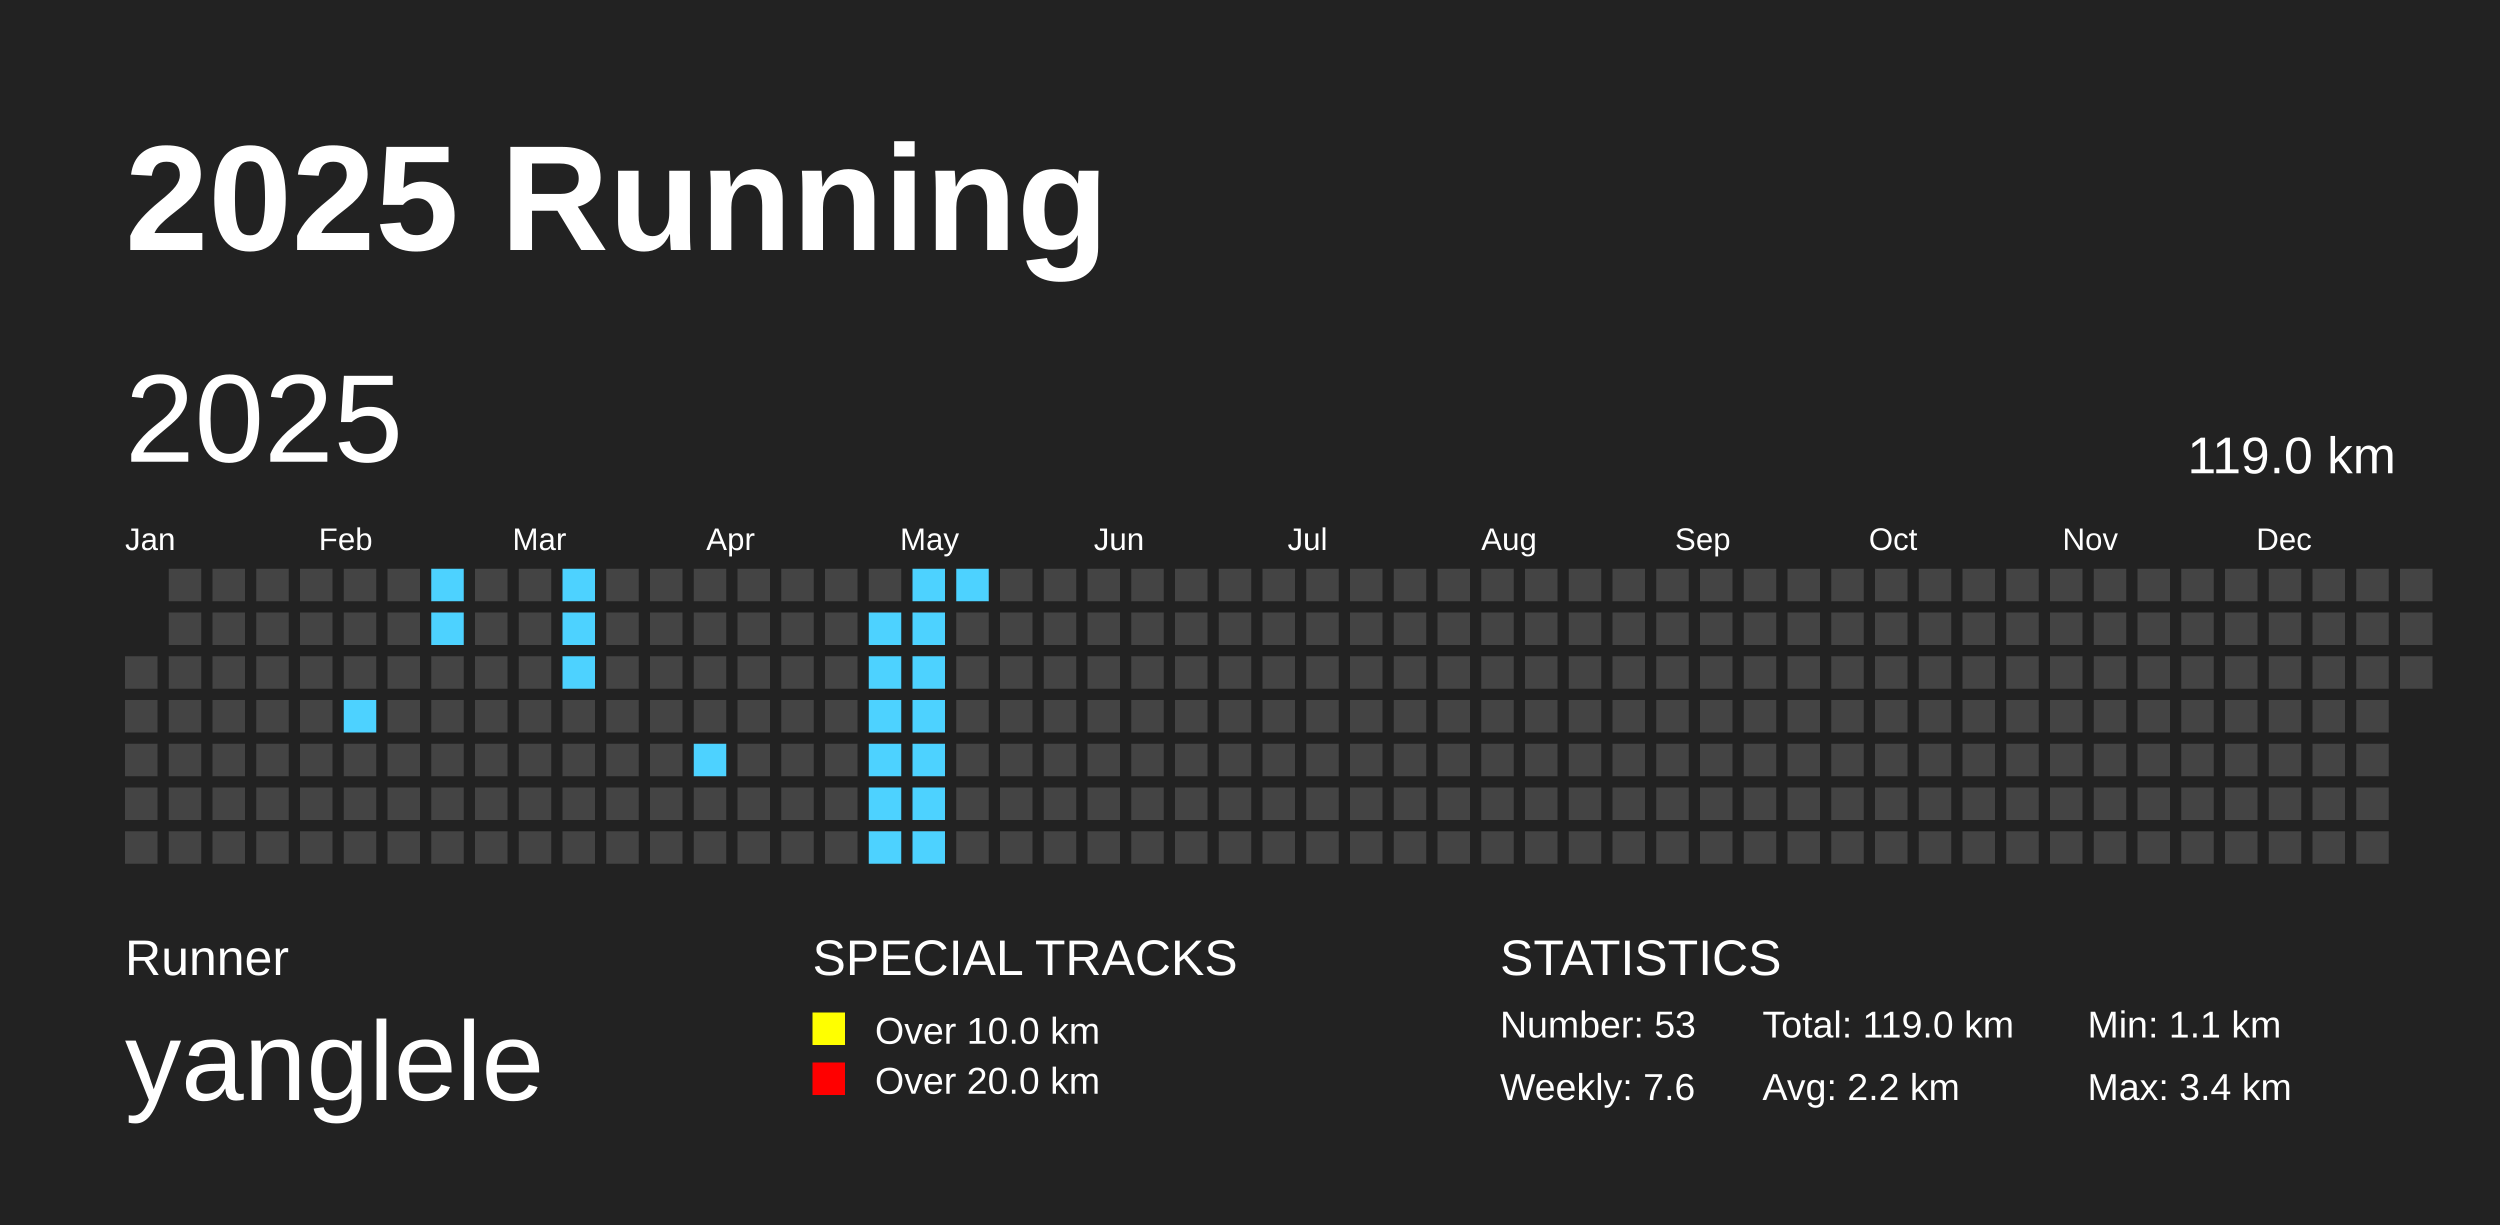
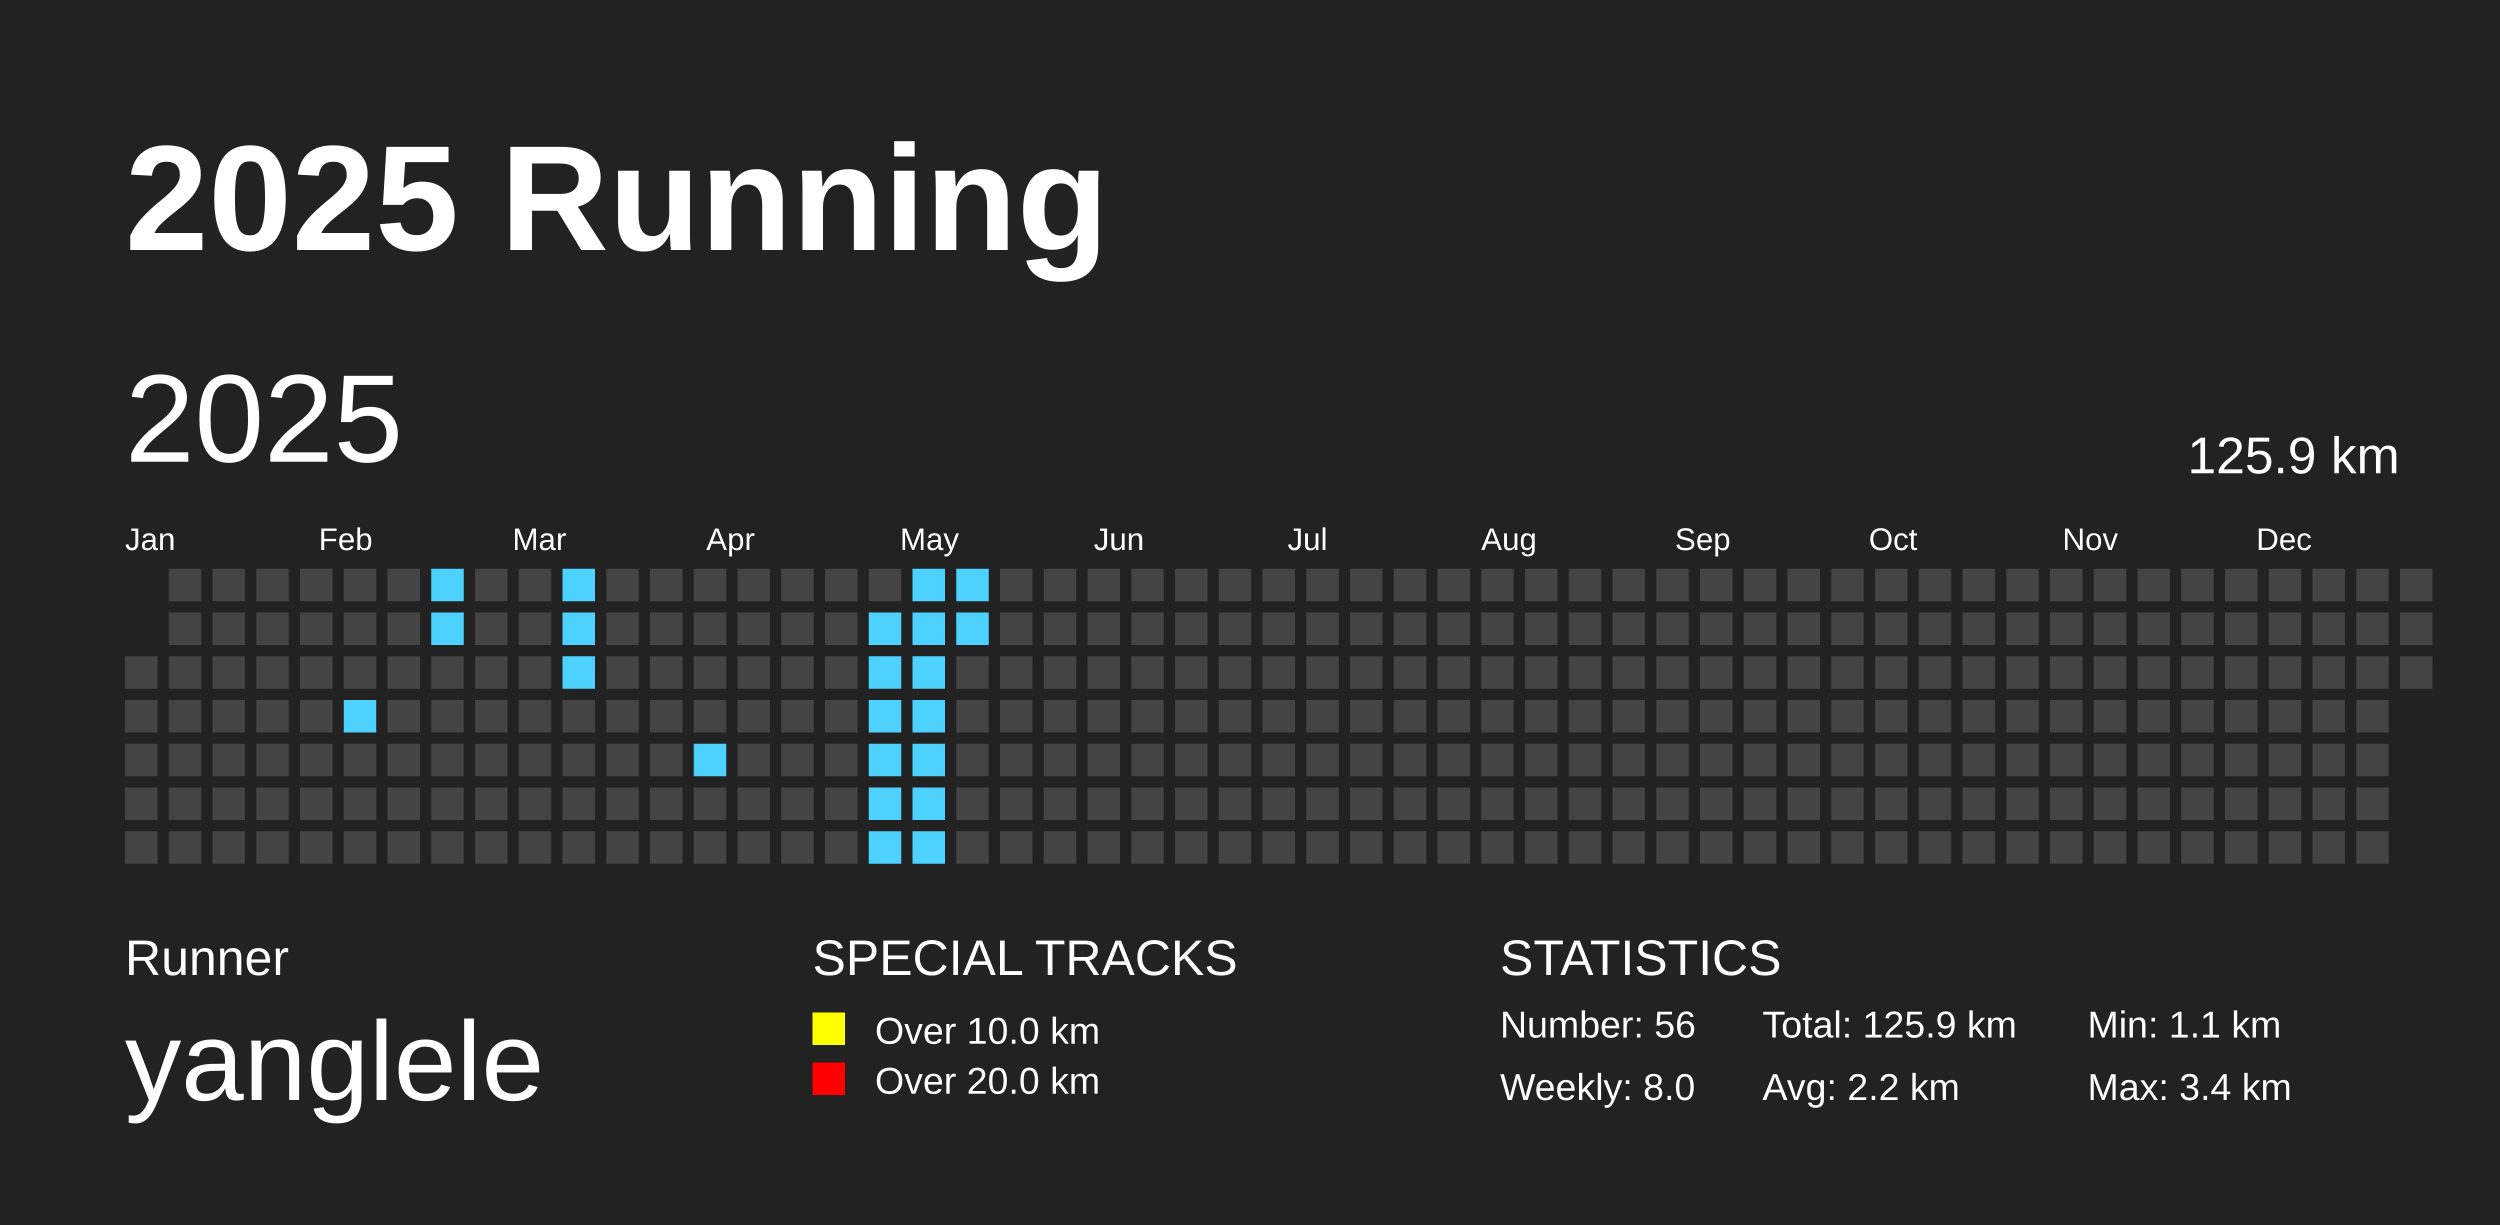
<svg xmlns="http://www.w3.org/2000/svg" baseProfile="full" height="98mm" version="1.1" viewBox="0,0,200,98" width="200mm">
  <defs />
  <rect fill="#222222" height="98" width="200" x="0" y="0" />
  <text fill="#FFFFFF" style="font-size:12px; font-family:Arial; font-weight:bold;" x="10" y="20">2025 Running</text>
  <text fill="#FFFFFF" style="font-size:4px; font-family:Arial" x="10" y="78">Runner</text>
  <text fill="#FFFFFF" style="font-size:9px; font-family:Arial" x="10" y="88">yanglele</text>
  <text fill="#FFFFFF" style="font-size:4px; font-family:Arial" x="65" y="78">SPECIAL TRACKS</text>
  <rect fill="yellow" height="2.6" width="2.6" x="65" y="81" />
  <text fill="#FFFFFF" style="font-size:3px; font-family:Arial" x="70" y="83.5">Over 10.0 km</text>
  <rect fill="red" height="2.6" width="2.6" x="65" y="85" />
  <text fill="#FFFFFF" style="font-size:3px; font-family:Arial" x="70" y="87.5">Over 20.0 km</text>
  <text fill="#FFFFFF" style="font-size:4px; font-family:Arial" x="120" y="78">STATISTICS</text>
-   <text fill="#FFFFFF" style="font-size:3px; font-family:Arial" x="120" y="83">Number: 53</text>
-   <text fill="#FFFFFF" style="font-size:3px; font-family:Arial" x="120" y="88">Weekly: 7.6</text>
-   <text fill="#FFFFFF" style="font-size:3px; font-family:Arial" x="141" y="83">Total: 119.0 km</text>
+   <text fill="#FFFFFF" style="font-size:3px; font-family:Arial" x="120" y="83">Number: 56</text>
+   <text fill="#FFFFFF" style="font-size:3px; font-family:Arial" x="120" y="88">Weekly: 8.0</text>
+   <text fill="#FFFFFF" style="font-size:3px; font-family:Arial" x="141" y="83">Total: 125.9 km</text>
  <text fill="#FFFFFF" style="font-size:3px; font-family:Arial" x="141" y="88">Avg: 2.2 km</text>
  <text fill="#FFFFFF" style="font-size:3px; font-family:Arial" x="167" y="83">Min: 1.1 km</text>
  <text fill="#FFFFFF" style="font-size:3px; font-family:Arial" x="167" y="88">Max: 3.4 km</text>
  <text dominant-baseline="hanging" fill="#FFFFFF" style="font-size:10.0px; font-family:Arial;" x="10" y="30">2025</text>
-   <text dominant-baseline="hanging" fill="#FFFFFF" style="font-size:4.125px; font-family:Arial;" x="175" y="35">119.0 km</text>
+   <text dominant-baseline="hanging" fill="#FFFFFF" style="font-size:4.125px; font-family:Arial;" x="175" y="35">125.9 km</text>
  <text fill="#FFFFFF" style="font-size:2.5px; font-family:Arial" x="10.0" y="44">Jan</text>
  <text fill="#FFFFFF" style="font-size:2.5px; font-family:Arial" x="25.5" y="44">Feb</text>
  <text fill="#FFFFFF" style="font-size:2.5px; font-family:Arial" x="41.0" y="44">Mar</text>
  <text fill="#FFFFFF" style="font-size:2.5px; font-family:Arial" x="56.5" y="44">Apr</text>
  <text fill="#FFFFFF" style="font-size:2.5px; font-family:Arial" x="72.0" y="44">May</text>
  <text fill="#FFFFFF" style="font-size:2.5px; font-family:Arial" x="87.5" y="44">Jun</text>
  <text fill="#FFFFFF" style="font-size:2.5px; font-family:Arial" x="103.0" y="44">Jul</text>
  <text fill="#FFFFFF" style="font-size:2.5px; font-family:Arial" x="118.5" y="44">Aug</text>
  <text fill="#FFFFFF" style="font-size:2.5px; font-family:Arial" x="134.0" y="44">Sep</text>
  <text fill="#FFFFFF" style="font-size:2.5px; font-family:Arial" x="149.5" y="44">Oct</text>
  <text fill="#FFFFFF" style="font-size:2.5px; font-family:Arial" x="165.0" y="44">Nov</text>
  <text fill="#FFFFFF" style="font-size:2.5px; font-family:Arial" x="180.5" y="44">Dec</text>
  <rect fill="#444444" height="2.6" width="2.6" x="10.0" y="52.5" />
  <rect fill="#444444" height="2.6" width="2.6" x="10.0" y="56.0" />
  <rect fill="#444444" height="2.6" width="2.6" x="10.0" y="59.5" />
  <rect fill="#444444" height="2.6" width="2.6" x="10.0" y="63.0" />
  <rect fill="#444444" height="2.6" width="2.6" x="10.0" y="66.5" />
  <rect fill="#444444" height="2.6" width="2.6" x="13.5" y="45.5" />
  <rect fill="#444444" height="2.6" width="2.6" x="13.5" y="49.0" />
  <rect fill="#444444" height="2.6" width="2.6" x="13.5" y="52.5" />
  <rect fill="#444444" height="2.6" width="2.6" x="13.5" y="56.0" />
  <rect fill="#444444" height="2.6" width="2.6" x="13.5" y="59.5" />
  <rect fill="#444444" height="2.6" width="2.6" x="13.5" y="63.0" />
  <rect fill="#444444" height="2.6" width="2.6" x="13.5" y="66.5" />
  <rect fill="#444444" height="2.6" width="2.6" x="17.0" y="45.5" />
  <rect fill="#444444" height="2.6" width="2.6" x="17.0" y="49.0" />
  <rect fill="#444444" height="2.6" width="2.6" x="17.0" y="52.5" />
  <rect fill="#444444" height="2.6" width="2.6" x="17.0" y="56.0" />
  <rect fill="#444444" height="2.6" width="2.6" x="17.0" y="59.5" />
  <rect fill="#444444" height="2.6" width="2.6" x="17.0" y="63.0" />
  <rect fill="#444444" height="2.6" width="2.6" x="17.0" y="66.5" />
  <rect fill="#444444" height="2.6" width="2.6" x="20.5" y="45.5" />
  <rect fill="#444444" height="2.6" width="2.6" x="20.5" y="49.0" />
  <rect fill="#444444" height="2.6" width="2.6" x="20.5" y="52.5" />
  <rect fill="#444444" height="2.6" width="2.6" x="20.5" y="56.0" />
  <rect fill="#444444" height="2.6" width="2.6" x="20.5" y="59.5" />
  <rect fill="#444444" height="2.6" width="2.6" x="20.5" y="63.0" />
  <rect fill="#444444" height="2.6" width="2.6" x="20.5" y="66.5" />
  <rect fill="#444444" height="2.6" width="2.6" x="24.0" y="45.5" />
  <rect fill="#444444" height="2.6" width="2.6" x="24.0" y="49.0" />
  <rect fill="#444444" height="2.6" width="2.6" x="24.0" y="52.5" />
  <rect fill="#444444" height="2.6" width="2.6" x="24.0" y="56.0" />
  <rect fill="#444444" height="2.6" width="2.6" x="24.0" y="59.5" />
  <rect fill="#444444" height="2.6" width="2.6" x="24.0" y="63.0" />
  <rect fill="#444444" height="2.6" width="2.6" x="24.0" y="66.5" />
  <rect fill="#444444" height="2.6" width="2.6" x="27.5" y="45.5" />
  <rect fill="#444444" height="2.6" width="2.6" x="27.5" y="49.0" />
  <rect fill="#444444" height="2.6" width="2.6" x="27.5" y="52.5" />
  <rect fill="#4DD2FF" height="2.6" width="2.6" x="27.5" y="56.0" />
  <rect fill="#444444" height="2.6" width="2.6" x="27.5" y="59.5" />
  <rect fill="#444444" height="2.6" width="2.6" x="27.5" y="63.0" />
  <rect fill="#444444" height="2.6" width="2.6" x="27.5" y="66.5" />
  <rect fill="#444444" height="2.6" width="2.6" x="31.0" y="45.5" />
  <rect fill="#444444" height="2.6" width="2.6" x="31.0" y="49.0" />
  <rect fill="#444444" height="2.6" width="2.6" x="31.0" y="52.5" />
  <rect fill="#444444" height="2.6" width="2.6" x="31.0" y="56.0" />
  <rect fill="#444444" height="2.6" width="2.6" x="31.0" y="59.5" />
  <rect fill="#444444" height="2.6" width="2.6" x="31.0" y="63.0" />
  <rect fill="#444444" height="2.6" width="2.6" x="31.0" y="66.5" />
  <rect fill="#4DD2FF" height="2.6" width="2.6" x="34.5" y="45.5" />
  <rect fill="#4DD2FF" height="2.6" width="2.6" x="34.5" y="49.0" />
  <rect fill="#444444" height="2.6" width="2.6" x="34.5" y="52.5" />
  <rect fill="#444444" height="2.6" width="2.6" x="34.5" y="56.0" />
  <rect fill="#444444" height="2.6" width="2.6" x="34.5" y="59.5" />
  <rect fill="#444444" height="2.6" width="2.6" x="34.5" y="63.0" />
  <rect fill="#444444" height="2.6" width="2.6" x="34.5" y="66.5" />
  <rect fill="#444444" height="2.6" width="2.6" x="38.0" y="45.5" />
  <rect fill="#444444" height="2.6" width="2.6" x="38.0" y="49.0" />
  <rect fill="#444444" height="2.6" width="2.6" x="38.0" y="52.5" />
  <rect fill="#444444" height="2.6" width="2.6" x="38.0" y="56.0" />
  <rect fill="#444444" height="2.6" width="2.6" x="38.0" y="59.5" />
  <rect fill="#444444" height="2.6" width="2.6" x="38.0" y="63.0" />
  <rect fill="#444444" height="2.6" width="2.6" x="38.0" y="66.5" />
  <rect fill="#444444" height="2.6" width="2.6" x="41.5" y="45.5" />
  <rect fill="#444444" height="2.6" width="2.6" x="41.5" y="49.0" />
  <rect fill="#444444" height="2.6" width="2.6" x="41.5" y="52.5" />
  <rect fill="#444444" height="2.6" width="2.6" x="41.5" y="56.0" />
  <rect fill="#444444" height="2.6" width="2.6" x="41.5" y="59.5" />
  <rect fill="#444444" height="2.6" width="2.6" x="41.5" y="63.0" />
  <rect fill="#444444" height="2.6" width="2.6" x="41.5" y="66.5" />
  <rect fill="#4DD2FF" height="2.6" width="2.6" x="45.0" y="45.5" />
  <rect fill="#4DD2FF" height="2.6" width="2.6" x="45.0" y="49.0" />
  <rect fill="#4DD2FF" height="2.6" width="2.6" x="45.0" y="52.5" />
  <rect fill="#444444" height="2.6" width="2.6" x="45.0" y="56.0" />
  <rect fill="#444444" height="2.6" width="2.6" x="45.0" y="59.5" />
  <rect fill="#444444" height="2.6" width="2.6" x="45.0" y="63.0" />
  <rect fill="#444444" height="2.6" width="2.6" x="45.0" y="66.5" />
  <rect fill="#444444" height="2.6" width="2.6" x="48.5" y="45.5" />
  <rect fill="#444444" height="2.6" width="2.6" x="48.5" y="49.0" />
  <rect fill="#444444" height="2.6" width="2.6" x="48.5" y="52.5" />
  <rect fill="#444444" height="2.6" width="2.6" x="48.5" y="56.0" />
  <rect fill="#444444" height="2.6" width="2.6" x="48.5" y="59.5" />
  <rect fill="#444444" height="2.6" width="2.6" x="48.5" y="63.0" />
  <rect fill="#444444" height="2.6" width="2.6" x="48.5" y="66.5" />
  <rect fill="#444444" height="2.6" width="2.6" x="52.0" y="45.5" />
  <rect fill="#444444" height="2.6" width="2.6" x="52.0" y="49.0" />
  <rect fill="#444444" height="2.6" width="2.6" x="52.0" y="52.5" />
  <rect fill="#444444" height="2.6" width="2.6" x="52.0" y="56.0" />
  <rect fill="#444444" height="2.6" width="2.6" x="52.0" y="59.5" />
  <rect fill="#444444" height="2.6" width="2.6" x="52.0" y="63.0" />
  <rect fill="#444444" height="2.6" width="2.6" x="52.0" y="66.5" />
  <rect fill="#444444" height="2.6" width="2.6" x="55.5" y="45.5" />
  <rect fill="#444444" height="2.6" width="2.6" x="55.5" y="49.0" />
  <rect fill="#444444" height="2.6" width="2.6" x="55.5" y="52.5" />
  <rect fill="#444444" height="2.6" width="2.6" x="55.5" y="56.0" />
  <rect fill="#4DD2FF" height="2.6" width="2.6" x="55.5" y="59.5" />
  <rect fill="#444444" height="2.6" width="2.6" x="55.5" y="63.0" />
  <rect fill="#444444" height="2.6" width="2.6" x="55.5" y="66.5" />
  <rect fill="#444444" height="2.6" width="2.6" x="59.0" y="45.5" />
  <rect fill="#444444" height="2.6" width="2.6" x="59.0" y="49.0" />
  <rect fill="#444444" height="2.6" width="2.6" x="59.0" y="52.5" />
  <rect fill="#444444" height="2.6" width="2.6" x="59.0" y="56.0" />
  <rect fill="#444444" height="2.6" width="2.6" x="59.0" y="59.5" />
  <rect fill="#444444" height="2.6" width="2.6" x="59.0" y="63.0" />
  <rect fill="#444444" height="2.6" width="2.6" x="59.0" y="66.5" />
  <rect fill="#444444" height="2.6" width="2.6" x="62.5" y="45.5" />
  <rect fill="#444444" height="2.6" width="2.6" x="62.5" y="49.0" />
  <rect fill="#444444" height="2.6" width="2.6" x="62.5" y="52.5" />
  <rect fill="#444444" height="2.6" width="2.6" x="62.5" y="56.0" />
  <rect fill="#444444" height="2.6" width="2.6" x="62.5" y="59.5" />
  <rect fill="#444444" height="2.6" width="2.6" x="62.5" y="63.0" />
  <rect fill="#444444" height="2.6" width="2.6" x="62.5" y="66.5" />
  <rect fill="#444444" height="2.6" width="2.6" x="66.0" y="45.5" />
  <rect fill="#444444" height="2.6" width="2.6" x="66.0" y="49.0" />
  <rect fill="#444444" height="2.6" width="2.6" x="66.0" y="52.5" />
  <rect fill="#444444" height="2.6" width="2.6" x="66.0" y="56.0" />
  <rect fill="#444444" height="2.6" width="2.6" x="66.0" y="59.5" />
  <rect fill="#444444" height="2.6" width="2.6" x="66.0" y="63.0" />
  <rect fill="#444444" height="2.6" width="2.6" x="66.0" y="66.5" />
  <rect fill="#444444" height="2.6" width="2.6" x="69.5" y="45.5" />
  <rect fill="#4DD2FF" height="2.6" width="2.6" x="69.5" y="49.0" />
  <rect fill="#4DD2FF" height="2.6" width="2.6" x="69.5" y="52.5" />
  <rect fill="#4DD2FF" height="2.6" width="2.6" x="69.5" y="56.0" />
  <rect fill="#4DD2FF" height="2.6" width="2.6" x="69.5" y="59.5" />
  <rect fill="#4DD2FF" height="2.6" width="2.6" x="69.5" y="63.0" />
  <rect fill="#4DD2FF" height="2.6" width="2.6" x="69.5" y="66.5" />
  <rect fill="#4DD2FF" height="2.6" width="2.6" x="73.0" y="45.5" />
  <rect fill="#4DD2FF" height="2.6" width="2.6" x="73.0" y="49.0" />
  <rect fill="#4DD2FF" height="2.6" width="2.6" x="73.0" y="52.5" />
  <rect fill="#4DD2FF" height="2.6" width="2.6" x="73.0" y="56.0" />
  <rect fill="#4DD2FF" height="2.6" width="2.6" x="73.0" y="59.5" />
  <rect fill="#4DD2FF" height="2.6" width="2.6" x="73.0" y="63.0" />
  <rect fill="#4DD2FF" height="2.6" width="2.6" x="73.0" y="66.5" />
  <rect fill="#4DD2FF" height="2.6" width="2.6" x="76.5" y="45.5" />
-   <rect fill="#444444" height="2.6" width="2.6" x="76.5" y="49.0" />
+   <rect fill="#4DD2FF" height="2.6" width="2.6" x="76.5" y="49.0" />
  <rect fill="#444444" height="2.6" width="2.6" x="76.5" y="52.5" />
  <rect fill="#444444" height="2.6" width="2.6" x="76.5" y="56.0" />
  <rect fill="#444444" height="2.6" width="2.6" x="76.5" y="59.5" />
  <rect fill="#444444" height="2.6" width="2.6" x="76.5" y="63.0" />
  <rect fill="#444444" height="2.6" width="2.6" x="76.5" y="66.5" />
  <rect fill="#444444" height="2.6" width="2.6" x="80.0" y="45.5" />
  <rect fill="#444444" height="2.6" width="2.6" x="80.0" y="49.0" />
  <rect fill="#444444" height="2.6" width="2.6" x="80.0" y="52.5" />
  <rect fill="#444444" height="2.6" width="2.6" x="80.0" y="56.0" />
  <rect fill="#444444" height="2.6" width="2.6" x="80.0" y="59.5" />
  <rect fill="#444444" height="2.6" width="2.6" x="80.0" y="63.0" />
  <rect fill="#444444" height="2.6" width="2.6" x="80.0" y="66.5" />
  <rect fill="#444444" height="2.6" width="2.6" x="83.5" y="45.5" />
  <rect fill="#444444" height="2.6" width="2.6" x="83.5" y="49.0" />
  <rect fill="#444444" height="2.6" width="2.6" x="83.5" y="52.5" />
  <rect fill="#444444" height="2.6" width="2.6" x="83.5" y="56.0" />
  <rect fill="#444444" height="2.6" width="2.6" x="83.5" y="59.5" />
  <rect fill="#444444" height="2.6" width="2.6" x="83.5" y="63.0" />
  <rect fill="#444444" height="2.6" width="2.6" x="83.5" y="66.5" />
  <rect fill="#444444" height="2.6" width="2.6" x="87.0" y="45.5" />
  <rect fill="#444444" height="2.6" width="2.6" x="87.0" y="49.0" />
  <rect fill="#444444" height="2.6" width="2.6" x="87.0" y="52.5" />
  <rect fill="#444444" height="2.6" width="2.6" x="87.0" y="56.0" />
  <rect fill="#444444" height="2.6" width="2.6" x="87.0" y="59.5" />
  <rect fill="#444444" height="2.6" width="2.6" x="87.0" y="63.0" />
  <rect fill="#444444" height="2.6" width="2.6" x="87.0" y="66.5" />
  <rect fill="#444444" height="2.6" width="2.6" x="90.5" y="45.5" />
  <rect fill="#444444" height="2.6" width="2.6" x="90.5" y="49.0" />
  <rect fill="#444444" height="2.6" width="2.6" x="90.5" y="52.5" />
  <rect fill="#444444" height="2.6" width="2.6" x="90.5" y="56.0" />
  <rect fill="#444444" height="2.6" width="2.6" x="90.5" y="59.5" />
  <rect fill="#444444" height="2.6" width="2.6" x="90.5" y="63.0" />
  <rect fill="#444444" height="2.6" width="2.6" x="90.5" y="66.5" />
  <rect fill="#444444" height="2.6" width="2.6" x="94.0" y="45.5" />
  <rect fill="#444444" height="2.6" width="2.6" x="94.0" y="49.0" />
  <rect fill="#444444" height="2.6" width="2.6" x="94.0" y="52.5" />
  <rect fill="#444444" height="2.6" width="2.6" x="94.0" y="56.0" />
  <rect fill="#444444" height="2.6" width="2.6" x="94.0" y="59.5" />
  <rect fill="#444444" height="2.6" width="2.6" x="94.0" y="63.0" />
  <rect fill="#444444" height="2.6" width="2.6" x="94.0" y="66.5" />
  <rect fill="#444444" height="2.6" width="2.6" x="97.5" y="45.5" />
  <rect fill="#444444" height="2.6" width="2.6" x="97.5" y="49.0" />
  <rect fill="#444444" height="2.6" width="2.6" x="97.5" y="52.5" />
  <rect fill="#444444" height="2.6" width="2.6" x="97.5" y="56.0" />
  <rect fill="#444444" height="2.6" width="2.6" x="97.5" y="59.5" />
  <rect fill="#444444" height="2.6" width="2.6" x="97.5" y="63.0" />
  <rect fill="#444444" height="2.6" width="2.6" x="97.5" y="66.5" />
  <rect fill="#444444" height="2.6" width="2.6" x="101.0" y="45.5" />
  <rect fill="#444444" height="2.6" width="2.6" x="101.0" y="49.0" />
  <rect fill="#444444" height="2.6" width="2.6" x="101.0" y="52.5" />
  <rect fill="#444444" height="2.6" width="2.6" x="101.0" y="56.0" />
  <rect fill="#444444" height="2.6" width="2.6" x="101.0" y="59.5" />
  <rect fill="#444444" height="2.6" width="2.6" x="101.0" y="63.0" />
  <rect fill="#444444" height="2.6" width="2.6" x="101.0" y="66.5" />
  <rect fill="#444444" height="2.6" width="2.6" x="104.5" y="45.5" />
  <rect fill="#444444" height="2.6" width="2.6" x="104.5" y="49.0" />
  <rect fill="#444444" height="2.6" width="2.6" x="104.5" y="52.5" />
  <rect fill="#444444" height="2.6" width="2.6" x="104.5" y="56.0" />
  <rect fill="#444444" height="2.6" width="2.6" x="104.5" y="59.5" />
  <rect fill="#444444" height="2.6" width="2.6" x="104.5" y="63.0" />
  <rect fill="#444444" height="2.6" width="2.6" x="104.5" y="66.5" />
  <rect fill="#444444" height="2.6" width="2.6" x="108.0" y="45.5" />
  <rect fill="#444444" height="2.6" width="2.6" x="108.0" y="49.0" />
  <rect fill="#444444" height="2.6" width="2.6" x="108.0" y="52.5" />
  <rect fill="#444444" height="2.6" width="2.6" x="108.0" y="56.0" />
  <rect fill="#444444" height="2.6" width="2.6" x="108.0" y="59.5" />
  <rect fill="#444444" height="2.6" width="2.6" x="108.0" y="63.0" />
  <rect fill="#444444" height="2.6" width="2.6" x="108.0" y="66.5" />
  <rect fill="#444444" height="2.6" width="2.6" x="111.5" y="45.5" />
  <rect fill="#444444" height="2.6" width="2.6" x="111.5" y="49.0" />
  <rect fill="#444444" height="2.6" width="2.6" x="111.5" y="52.5" />
  <rect fill="#444444" height="2.6" width="2.6" x="111.5" y="56.0" />
  <rect fill="#444444" height="2.6" width="2.6" x="111.5" y="59.5" />
  <rect fill="#444444" height="2.6" width="2.6" x="111.5" y="63.0" />
  <rect fill="#444444" height="2.6" width="2.6" x="111.5" y="66.5" />
  <rect fill="#444444" height="2.6" width="2.6" x="115.0" y="45.5" />
  <rect fill="#444444" height="2.6" width="2.6" x="115.0" y="49.0" />
  <rect fill="#444444" height="2.6" width="2.6" x="115.0" y="52.5" />
  <rect fill="#444444" height="2.6" width="2.6" x="115.0" y="56.0" />
  <rect fill="#444444" height="2.6" width="2.6" x="115.0" y="59.5" />
  <rect fill="#444444" height="2.6" width="2.6" x="115.0" y="63.0" />
  <rect fill="#444444" height="2.6" width="2.6" x="115.0" y="66.5" />
  <rect fill="#444444" height="2.6" width="2.6" x="118.5" y="45.5" />
  <rect fill="#444444" height="2.6" width="2.6" x="118.5" y="49.0" />
  <rect fill="#444444" height="2.6" width="2.6" x="118.5" y="52.5" />
  <rect fill="#444444" height="2.6" width="2.6" x="118.5" y="56.0" />
  <rect fill="#444444" height="2.6" width="2.6" x="118.5" y="59.5" />
  <rect fill="#444444" height="2.6" width="2.6" x="118.5" y="63.0" />
  <rect fill="#444444" height="2.6" width="2.6" x="118.5" y="66.5" />
  <rect fill="#444444" height="2.6" width="2.6" x="122.0" y="45.5" />
  <rect fill="#444444" height="2.6" width="2.6" x="122.0" y="49.0" />
  <rect fill="#444444" height="2.6" width="2.6" x="122.0" y="52.5" />
  <rect fill="#444444" height="2.6" width="2.6" x="122.0" y="56.0" />
  <rect fill="#444444" height="2.6" width="2.6" x="122.0" y="59.5" />
  <rect fill="#444444" height="2.6" width="2.6" x="122.0" y="63.0" />
  <rect fill="#444444" height="2.6" width="2.6" x="122.0" y="66.5" />
  <rect fill="#444444" height="2.6" width="2.6" x="125.5" y="45.5" />
  <rect fill="#444444" height="2.6" width="2.6" x="125.5" y="49.0" />
  <rect fill="#444444" height="2.6" width="2.6" x="125.5" y="52.5" />
  <rect fill="#444444" height="2.6" width="2.6" x="125.5" y="56.0" />
  <rect fill="#444444" height="2.6" width="2.6" x="125.5" y="59.5" />
  <rect fill="#444444" height="2.6" width="2.6" x="125.5" y="63.0" />
  <rect fill="#444444" height="2.6" width="2.6" x="125.5" y="66.5" />
  <rect fill="#444444" height="2.6" width="2.6" x="129.0" y="45.5" />
  <rect fill="#444444" height="2.6" width="2.6" x="129.0" y="49.0" />
  <rect fill="#444444" height="2.6" width="2.6" x="129.0" y="52.5" />
  <rect fill="#444444" height="2.6" width="2.6" x="129.0" y="56.0" />
  <rect fill="#444444" height="2.6" width="2.6" x="129.0" y="59.5" />
  <rect fill="#444444" height="2.6" width="2.6" x="129.0" y="63.0" />
  <rect fill="#444444" height="2.6" width="2.6" x="129.0" y="66.5" />
  <rect fill="#444444" height="2.6" width="2.6" x="132.5" y="45.5" />
  <rect fill="#444444" height="2.6" width="2.6" x="132.5" y="49.0" />
  <rect fill="#444444" height="2.6" width="2.6" x="132.5" y="52.5" />
  <rect fill="#444444" height="2.6" width="2.6" x="132.5" y="56.0" />
  <rect fill="#444444" height="2.6" width="2.6" x="132.5" y="59.5" />
  <rect fill="#444444" height="2.6" width="2.6" x="132.5" y="63.0" />
  <rect fill="#444444" height="2.6" width="2.6" x="132.5" y="66.5" />
  <rect fill="#444444" height="2.6" width="2.6" x="136.0" y="45.5" />
  <rect fill="#444444" height="2.6" width="2.6" x="136.0" y="49.0" />
  <rect fill="#444444" height="2.6" width="2.6" x="136.0" y="52.5" />
  <rect fill="#444444" height="2.6" width="2.6" x="136.0" y="56.0" />
  <rect fill="#444444" height="2.6" width="2.6" x="136.0" y="59.5" />
  <rect fill="#444444" height="2.6" width="2.6" x="136.0" y="63.0" />
  <rect fill="#444444" height="2.6" width="2.6" x="136.0" y="66.5" />
  <rect fill="#444444" height="2.6" width="2.6" x="139.5" y="45.5" />
  <rect fill="#444444" height="2.6" width="2.6" x="139.5" y="49.0" />
  <rect fill="#444444" height="2.6" width="2.6" x="139.5" y="52.5" />
  <rect fill="#444444" height="2.6" width="2.6" x="139.5" y="56.0" />
  <rect fill="#444444" height="2.6" width="2.6" x="139.5" y="59.5" />
  <rect fill="#444444" height="2.6" width="2.6" x="139.5" y="63.0" />
  <rect fill="#444444" height="2.6" width="2.6" x="139.5" y="66.5" />
  <rect fill="#444444" height="2.6" width="2.6" x="143.0" y="45.5" />
  <rect fill="#444444" height="2.6" width="2.6" x="143.0" y="49.0" />
  <rect fill="#444444" height="2.6" width="2.6" x="143.0" y="52.5" />
  <rect fill="#444444" height="2.6" width="2.6" x="143.0" y="56.0" />
  <rect fill="#444444" height="2.6" width="2.6" x="143.0" y="59.5" />
  <rect fill="#444444" height="2.6" width="2.6" x="143.0" y="63.0" />
  <rect fill="#444444" height="2.6" width="2.6" x="143.0" y="66.5" />
  <rect fill="#444444" height="2.6" width="2.6" x="146.5" y="45.5" />
  <rect fill="#444444" height="2.6" width="2.6" x="146.5" y="49.0" />
  <rect fill="#444444" height="2.6" width="2.6" x="146.5" y="52.5" />
  <rect fill="#444444" height="2.6" width="2.6" x="146.5" y="56.0" />
  <rect fill="#444444" height="2.6" width="2.6" x="146.5" y="59.5" />
  <rect fill="#444444" height="2.6" width="2.6" x="146.5" y="63.0" />
  <rect fill="#444444" height="2.6" width="2.6" x="146.5" y="66.5" />
  <rect fill="#444444" height="2.6" width="2.6" x="150.0" y="45.5" />
  <rect fill="#444444" height="2.6" width="2.6" x="150.0" y="49.0" />
  <rect fill="#444444" height="2.6" width="2.6" x="150.0" y="52.5" />
  <rect fill="#444444" height="2.6" width="2.6" x="150.0" y="56.0" />
  <rect fill="#444444" height="2.6" width="2.6" x="150.0" y="59.5" />
  <rect fill="#444444" height="2.6" width="2.6" x="150.0" y="63.0" />
  <rect fill="#444444" height="2.6" width="2.6" x="150.0" y="66.5" />
  <rect fill="#444444" height="2.6" width="2.6" x="153.5" y="45.5" />
  <rect fill="#444444" height="2.6" width="2.6" x="153.5" y="49.0" />
  <rect fill="#444444" height="2.6" width="2.6" x="153.5" y="52.5" />
  <rect fill="#444444" height="2.6" width="2.6" x="153.5" y="56.0" />
  <rect fill="#444444" height="2.6" width="2.6" x="153.5" y="59.5" />
  <rect fill="#444444" height="2.6" width="2.6" x="153.5" y="63.0" />
  <rect fill="#444444" height="2.6" width="2.6" x="153.5" y="66.5" />
  <rect fill="#444444" height="2.6" width="2.6" x="157.0" y="45.5" />
  <rect fill="#444444" height="2.6" width="2.6" x="157.0" y="49.0" />
  <rect fill="#444444" height="2.6" width="2.6" x="157.0" y="52.5" />
  <rect fill="#444444" height="2.6" width="2.6" x="157.0" y="56.0" />
  <rect fill="#444444" height="2.6" width="2.6" x="157.0" y="59.5" />
  <rect fill="#444444" height="2.6" width="2.6" x="157.0" y="63.0" />
  <rect fill="#444444" height="2.6" width="2.6" x="157.0" y="66.5" />
  <rect fill="#444444" height="2.6" width="2.6" x="160.5" y="45.5" />
  <rect fill="#444444" height="2.6" width="2.6" x="160.5" y="49.0" />
  <rect fill="#444444" height="2.6" width="2.6" x="160.5" y="52.5" />
  <rect fill="#444444" height="2.6" width="2.6" x="160.5" y="56.0" />
  <rect fill="#444444" height="2.6" width="2.6" x="160.5" y="59.5" />
  <rect fill="#444444" height="2.6" width="2.6" x="160.5" y="63.0" />
  <rect fill="#444444" height="2.6" width="2.6" x="160.5" y="66.5" />
  <rect fill="#444444" height="2.6" width="2.6" x="164.0" y="45.5" />
  <rect fill="#444444" height="2.6" width="2.6" x="164.0" y="49.0" />
  <rect fill="#444444" height="2.6" width="2.6" x="164.0" y="52.5" />
  <rect fill="#444444" height="2.6" width="2.6" x="164.0" y="56.0" />
  <rect fill="#444444" height="2.6" width="2.6" x="164.0" y="59.5" />
  <rect fill="#444444" height="2.6" width="2.6" x="164.0" y="63.0" />
  <rect fill="#444444" height="2.6" width="2.6" x="164.0" y="66.5" />
  <rect fill="#444444" height="2.6" width="2.6" x="167.5" y="45.5" />
  <rect fill="#444444" height="2.6" width="2.6" x="167.5" y="49.0" />
  <rect fill="#444444" height="2.6" width="2.6" x="167.5" y="52.5" />
  <rect fill="#444444" height="2.6" width="2.6" x="167.5" y="56.0" />
  <rect fill="#444444" height="2.6" width="2.6" x="167.5" y="59.5" />
  <rect fill="#444444" height="2.6" width="2.6" x="167.5" y="63.0" />
  <rect fill="#444444" height="2.6" width="2.6" x="167.5" y="66.5" />
  <rect fill="#444444" height="2.6" width="2.6" x="171.0" y="45.5" />
  <rect fill="#444444" height="2.6" width="2.6" x="171.0" y="49.0" />
  <rect fill="#444444" height="2.6" width="2.6" x="171.0" y="52.5" />
  <rect fill="#444444" height="2.6" width="2.6" x="171.0" y="56.0" />
  <rect fill="#444444" height="2.6" width="2.6" x="171.0" y="59.5" />
  <rect fill="#444444" height="2.6" width="2.6" x="171.0" y="63.0" />
  <rect fill="#444444" height="2.6" width="2.6" x="171.0" y="66.5" />
  <rect fill="#444444" height="2.6" width="2.6" x="174.5" y="45.5" />
  <rect fill="#444444" height="2.6" width="2.6" x="174.5" y="49.0" />
  <rect fill="#444444" height="2.6" width="2.6" x="174.5" y="52.5" />
  <rect fill="#444444" height="2.6" width="2.6" x="174.5" y="56.0" />
  <rect fill="#444444" height="2.6" width="2.6" x="174.5" y="59.5" />
  <rect fill="#444444" height="2.6" width="2.6" x="174.5" y="63.0" />
  <rect fill="#444444" height="2.6" width="2.6" x="174.5" y="66.5" />
  <rect fill="#444444" height="2.6" width="2.6" x="178.0" y="45.5" />
  <rect fill="#444444" height="2.6" width="2.6" x="178.0" y="49.0" />
  <rect fill="#444444" height="2.6" width="2.6" x="178.0" y="52.5" />
  <rect fill="#444444" height="2.6" width="2.6" x="178.0" y="56.0" />
  <rect fill="#444444" height="2.6" width="2.6" x="178.0" y="59.5" />
  <rect fill="#444444" height="2.6" width="2.6" x="178.0" y="63.0" />
  <rect fill="#444444" height="2.6" width="2.6" x="178.0" y="66.5" />
  <rect fill="#444444" height="2.6" width="2.6" x="181.5" y="45.5" />
  <rect fill="#444444" height="2.6" width="2.6" x="181.5" y="49.0" />
  <rect fill="#444444" height="2.6" width="2.6" x="181.5" y="52.5" />
  <rect fill="#444444" height="2.6" width="2.6" x="181.5" y="56.0" />
  <rect fill="#444444" height="2.6" width="2.6" x="181.5" y="59.5" />
  <rect fill="#444444" height="2.6" width="2.6" x="181.5" y="63.0" />
  <rect fill="#444444" height="2.6" width="2.6" x="181.5" y="66.5" />
  <rect fill="#444444" height="2.6" width="2.6" x="185.0" y="45.5" />
  <rect fill="#444444" height="2.6" width="2.6" x="185.0" y="49.0" />
  <rect fill="#444444" height="2.6" width="2.6" x="185.0" y="52.5" />
  <rect fill="#444444" height="2.6" width="2.6" x="185.0" y="56.0" />
  <rect fill="#444444" height="2.6" width="2.6" x="185.0" y="59.5" />
  <rect fill="#444444" height="2.6" width="2.6" x="185.0" y="63.0" />
  <rect fill="#444444" height="2.6" width="2.6" x="185.0" y="66.5" />
  <rect fill="#444444" height="2.6" width="2.6" x="188.5" y="45.5" />
  <rect fill="#444444" height="2.6" width="2.6" x="188.5" y="49.0" />
  <rect fill="#444444" height="2.6" width="2.6" x="188.5" y="52.5" />
  <rect fill="#444444" height="2.6" width="2.6" x="188.5" y="56.0" />
  <rect fill="#444444" height="2.6" width="2.6" x="188.5" y="59.5" />
  <rect fill="#444444" height="2.6" width="2.6" x="188.5" y="63.0" />
  <rect fill="#444444" height="2.6" width="2.6" x="188.5" y="66.5" />
  <rect fill="#444444" height="2.6" width="2.6" x="192.0" y="45.5" />
  <rect fill="#444444" height="2.6" width="2.6" x="192.0" y="49.0" />
  <rect fill="#444444" height="2.6" width="2.6" x="192.0" y="52.5" />
</svg>
